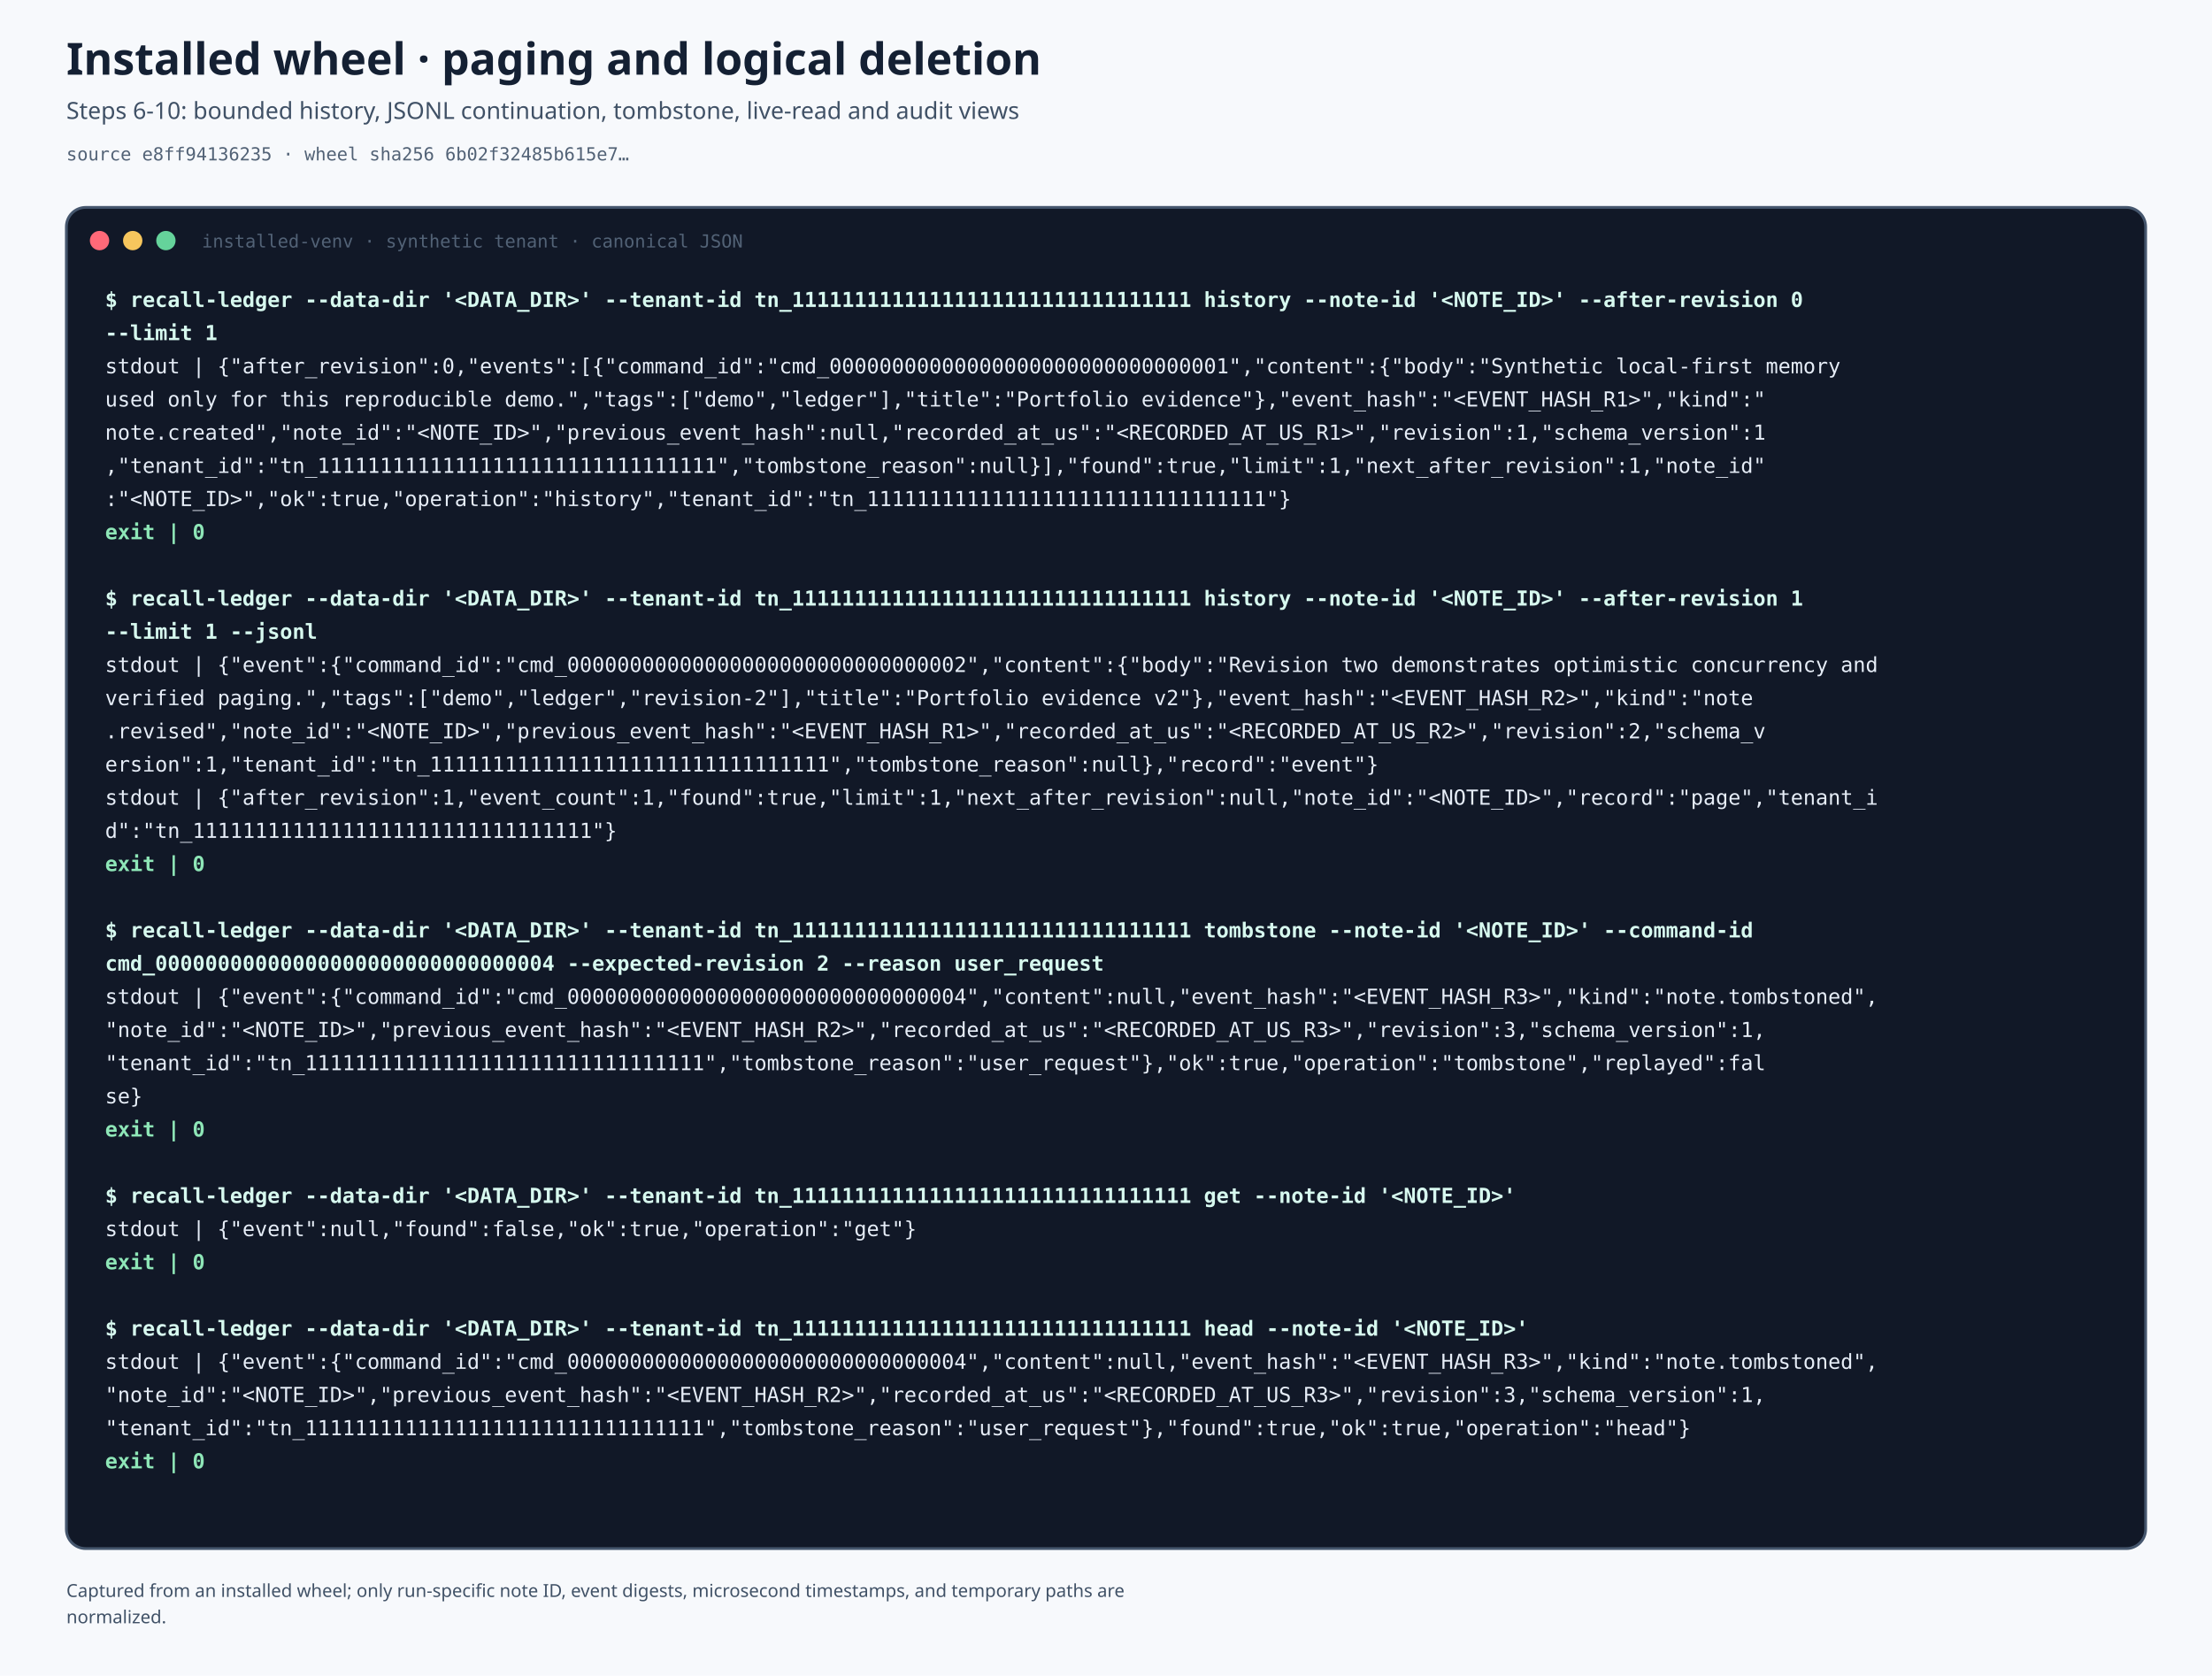
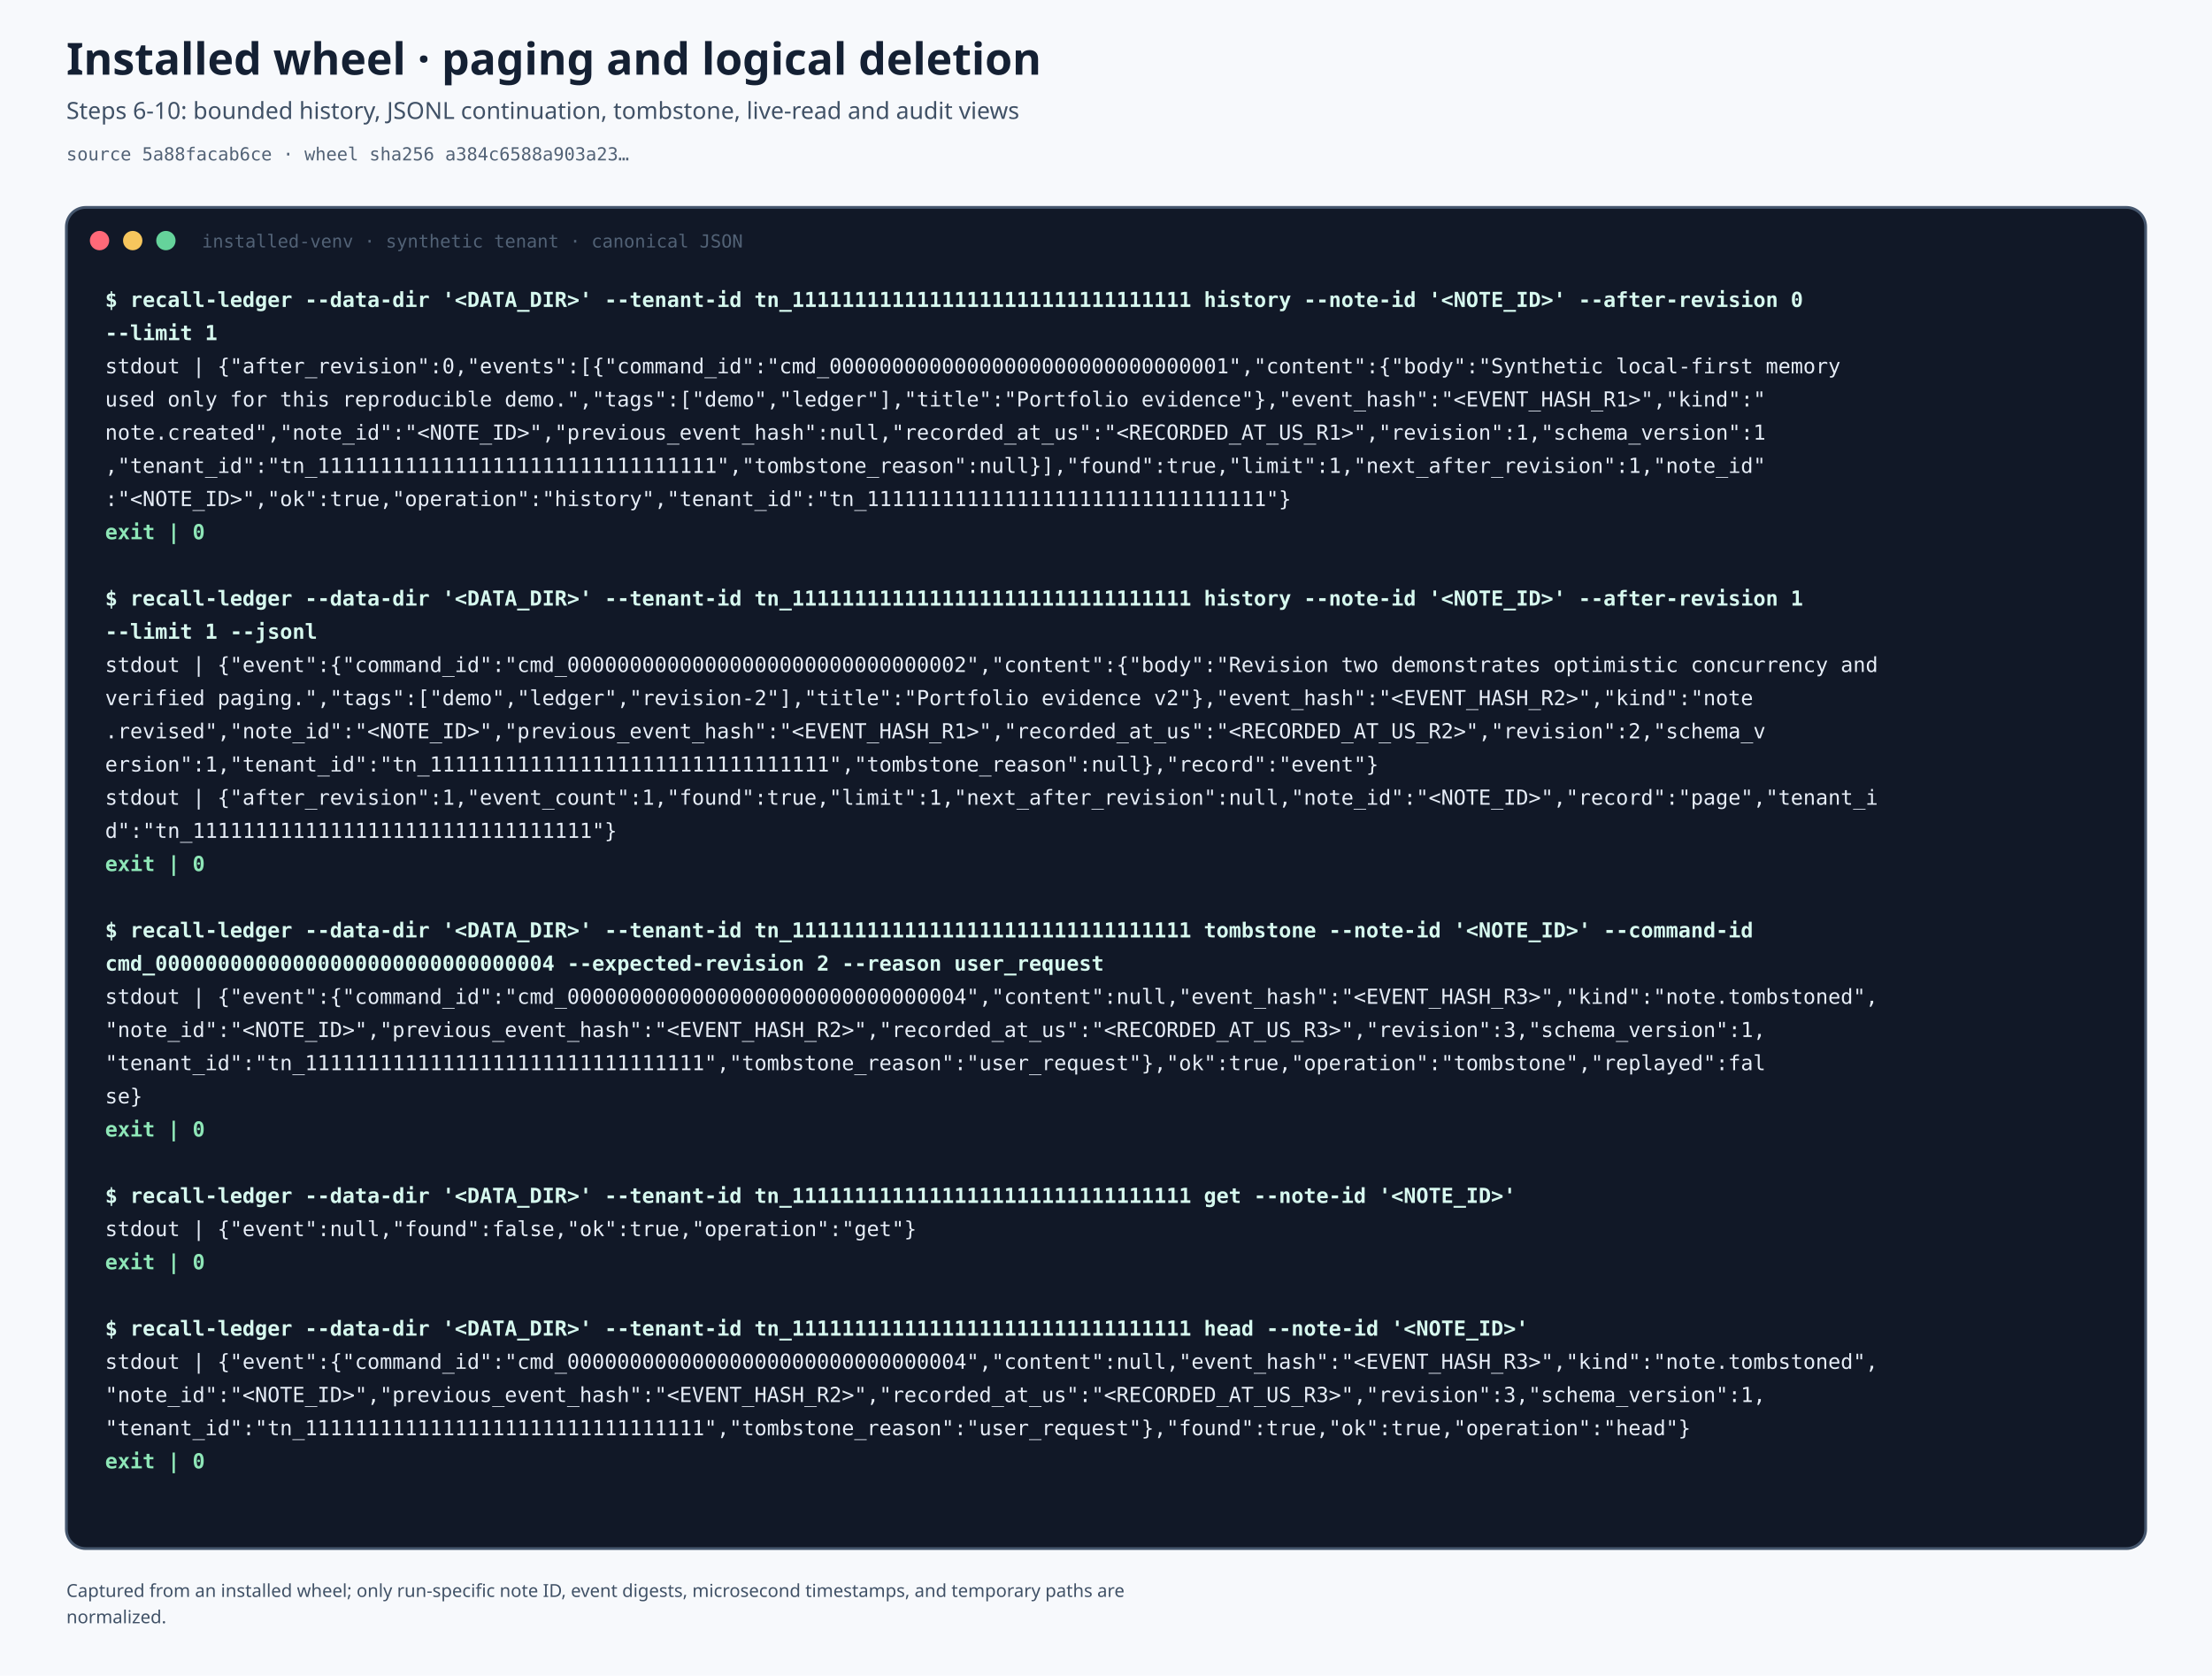
<svg xmlns="http://www.w3.org/2000/svg" width="1600" height="1212" viewBox="0 0 1600 1212" role="img" aria-labelledby="installed-wheel-history-tombstone-title installed-wheel-history-tombstone-description">
  <style>
    .title { fill: #142033; font: 700 32px system-ui, sans-serif; }
    .subtitle { fill: #405166; font: 500 17px system-ui, sans-serif; }
    .provenance { fill: #526276; font: 500 13px ui-monospace, monospace; }
    .terminal-text, .command, .stdout, .stderr, .exit, .exit-error { font: 500 15px ui-monospace, SFMono-Regular, Menlo, Consolas, monospace; }
    .command { fill: #d7f9ef; font-weight: 700; }
    .stdout { fill: #e6edf7; }
    .stderr { fill: #ffc9cf; }
    .exit { fill: #8ee6b7; font-weight: 700; }
    .exit-error { fill: #ff9fab; font-weight: 700; }
    .caption { fill: #405166; font: 500 13px system-ui, sans-serif; }
  </style>
  <rect width="1600" height="1212" fill="#f7f9fc" />
  <text class="title" x="48" y="54">Installed wheel · paging and logical deletion</text>
  <text class="subtitle" x="48" y="86">Steps 6-10: bounded history, JSONL continuation, tombstone, live-read and audit views</text>
-   <text class="provenance" x="48" y="116">source e8ff94136235 · wheel sha256 6b02f32485b615e7…</text>
+   <text class="provenance" x="48" y="116">source 5a88facab6ce · wheel sha256 a384c6588a903a23…</text>
  <rect x="48" y="150" width="1504" height="970" rx="14" fill="#111827" stroke="#45566d" stroke-width="2" />
  <circle cx="72" cy="174" r="7" fill="#ff6978" />
  <circle cx="96" cy="174" r="7" fill="#f7c65d" />
  <circle cx="120" cy="174" r="7" fill="#65d39b" />
  <text class="provenance" x="146" y="179" fill="#b9c5d6">installed-venv · synthetic tenant · canonical JSON</text>
  <text class="command" x="76" y="222">$ recall-ledger --data-dir '&lt;DATA_DIR&gt;' --tenant-id tn_11111111111111111111111111111111 history --note-id '&lt;NOTE_ID&gt;' --after-revision 0 </text>
  <text class="command" x="76" y="246">  --limit 1</text>
  <text class="stdout" x="76" y="270">stdout | {"after_revision":0,"events":[{"command_id":"cmd_00000000000000000000000000000001","content":{"body":"Synthetic local-first memory </text>
  <text class="stdout" x="76" y="294">         used only for this reproducible demo.","tags":["demo","ledger"],"title":"Portfolio evidence"},"event_hash":"&lt;EVENT_HASH_R1&gt;","kind":"</text>
  <text class="stdout" x="76" y="318">         note.created","note_id":"&lt;NOTE_ID&gt;","previous_event_hash":null,"recorded_at_us":"&lt;RECORDED_AT_US_R1&gt;","revision":1,"schema_version":1</text>
  <text class="stdout" x="76" y="342">         ,"tenant_id":"tn_11111111111111111111111111111111","tombstone_reason":null}],"found":true,"limit":1,"next_after_revision":1,"note_id"</text>
  <text class="stdout" x="76" y="366">         :"&lt;NOTE_ID&gt;","ok":true,"operation":"history","tenant_id":"tn_11111111111111111111111111111111"}</text>
  <text class="exit" x="76" y="390">exit   | 0</text>
  <text class="terminal-text" x="76" y="414" />
  <text class="command" x="76" y="438">$ recall-ledger --data-dir '&lt;DATA_DIR&gt;' --tenant-id tn_11111111111111111111111111111111 history --note-id '&lt;NOTE_ID&gt;' --after-revision 1 </text>
  <text class="command" x="76" y="462">  --limit 1 --jsonl</text>
  <text class="stdout" x="76" y="486">stdout | {"event":{"command_id":"cmd_00000000000000000000000000000002","content":{"body":"Revision two demonstrates optimistic concurrency and</text>
  <text class="stdout" x="76" y="510">          verified paging.","tags":["demo","ledger","revision-2"],"title":"Portfolio evidence v2"},"event_hash":"&lt;EVENT_HASH_R2&gt;","kind":"note</text>
  <text class="stdout" x="76" y="534">         .revised","note_id":"&lt;NOTE_ID&gt;","previous_event_hash":"&lt;EVENT_HASH_R1&gt;","recorded_at_us":"&lt;RECORDED_AT_US_R2&gt;","revision":2,"schema_v</text>
  <text class="stdout" x="76" y="558">         ersion":1,"tenant_id":"tn_11111111111111111111111111111111","tombstone_reason":null},"record":"event"}</text>
  <text class="stdout" x="76" y="582">stdout | {"after_revision":1,"event_count":1,"found":true,"limit":1,"next_after_revision":null,"note_id":"&lt;NOTE_ID&gt;","record":"page","tenant_i</text>
  <text class="stdout" x="76" y="606">         d":"tn_11111111111111111111111111111111"}</text>
  <text class="exit" x="76" y="630">exit   | 0</text>
  <text class="terminal-text" x="76" y="654" />
  <text class="command" x="76" y="678">$ recall-ledger --data-dir '&lt;DATA_DIR&gt;' --tenant-id tn_11111111111111111111111111111111 tombstone --note-id '&lt;NOTE_ID&gt;' --command-id </text>
  <text class="command" x="76" y="702">  cmd_00000000000000000000000000000004 --expected-revision 2 --reason user_request</text>
  <text class="stdout" x="76" y="726">stdout | {"event":{"command_id":"cmd_00000000000000000000000000000004","content":null,"event_hash":"&lt;EVENT_HASH_R3&gt;","kind":"note.tombstoned",</text>
  <text class="stdout" x="76" y="750">         "note_id":"&lt;NOTE_ID&gt;","previous_event_hash":"&lt;EVENT_HASH_R2&gt;","recorded_at_us":"&lt;RECORDED_AT_US_R3&gt;","revision":3,"schema_version":1,</text>
  <text class="stdout" x="76" y="774">         "tenant_id":"tn_11111111111111111111111111111111","tombstone_reason":"user_request"},"ok":true,"operation":"tombstone","replayed":fal</text>
  <text class="stdout" x="76" y="798">         se}</text>
  <text class="exit" x="76" y="822">exit   | 0</text>
  <text class="terminal-text" x="76" y="846" />
  <text class="command" x="76" y="870">$ recall-ledger --data-dir '&lt;DATA_DIR&gt;' --tenant-id tn_11111111111111111111111111111111 get --note-id '&lt;NOTE_ID&gt;'</text>
  <text class="stdout" x="76" y="894">stdout | {"event":null,"found":false,"ok":true,"operation":"get"}</text>
  <text class="exit" x="76" y="918">exit   | 0</text>
  <text class="terminal-text" x="76" y="942" />
  <text class="command" x="76" y="966">$ recall-ledger --data-dir '&lt;DATA_DIR&gt;' --tenant-id tn_11111111111111111111111111111111 head --note-id '&lt;NOTE_ID&gt;'</text>
  <text class="stdout" x="76" y="990">stdout | {"event":{"command_id":"cmd_00000000000000000000000000000004","content":null,"event_hash":"&lt;EVENT_HASH_R3&gt;","kind":"note.tombstoned",</text>
  <text class="stdout" x="76" y="1014">         "note_id":"&lt;NOTE_ID&gt;","previous_event_hash":"&lt;EVENT_HASH_R2&gt;","recorded_at_us":"&lt;RECORDED_AT_US_R3&gt;","revision":3,"schema_version":1,</text>
  <text class="stdout" x="76" y="1038">         "tenant_id":"tn_11111111111111111111111111111111","tombstone_reason":"user_request"},"found":true,"ok":true,"operation":"head"}</text>
  <text class="exit" x="76" y="1062">exit   | 0</text>
  <text class="caption" x="48" y="1155">Captured from an installed wheel; only run-specific note ID, event digests, microsecond timestamps, and temporary paths are</text>
  <text class="caption" x="48" y="1174">normalized.</text>
</svg>
